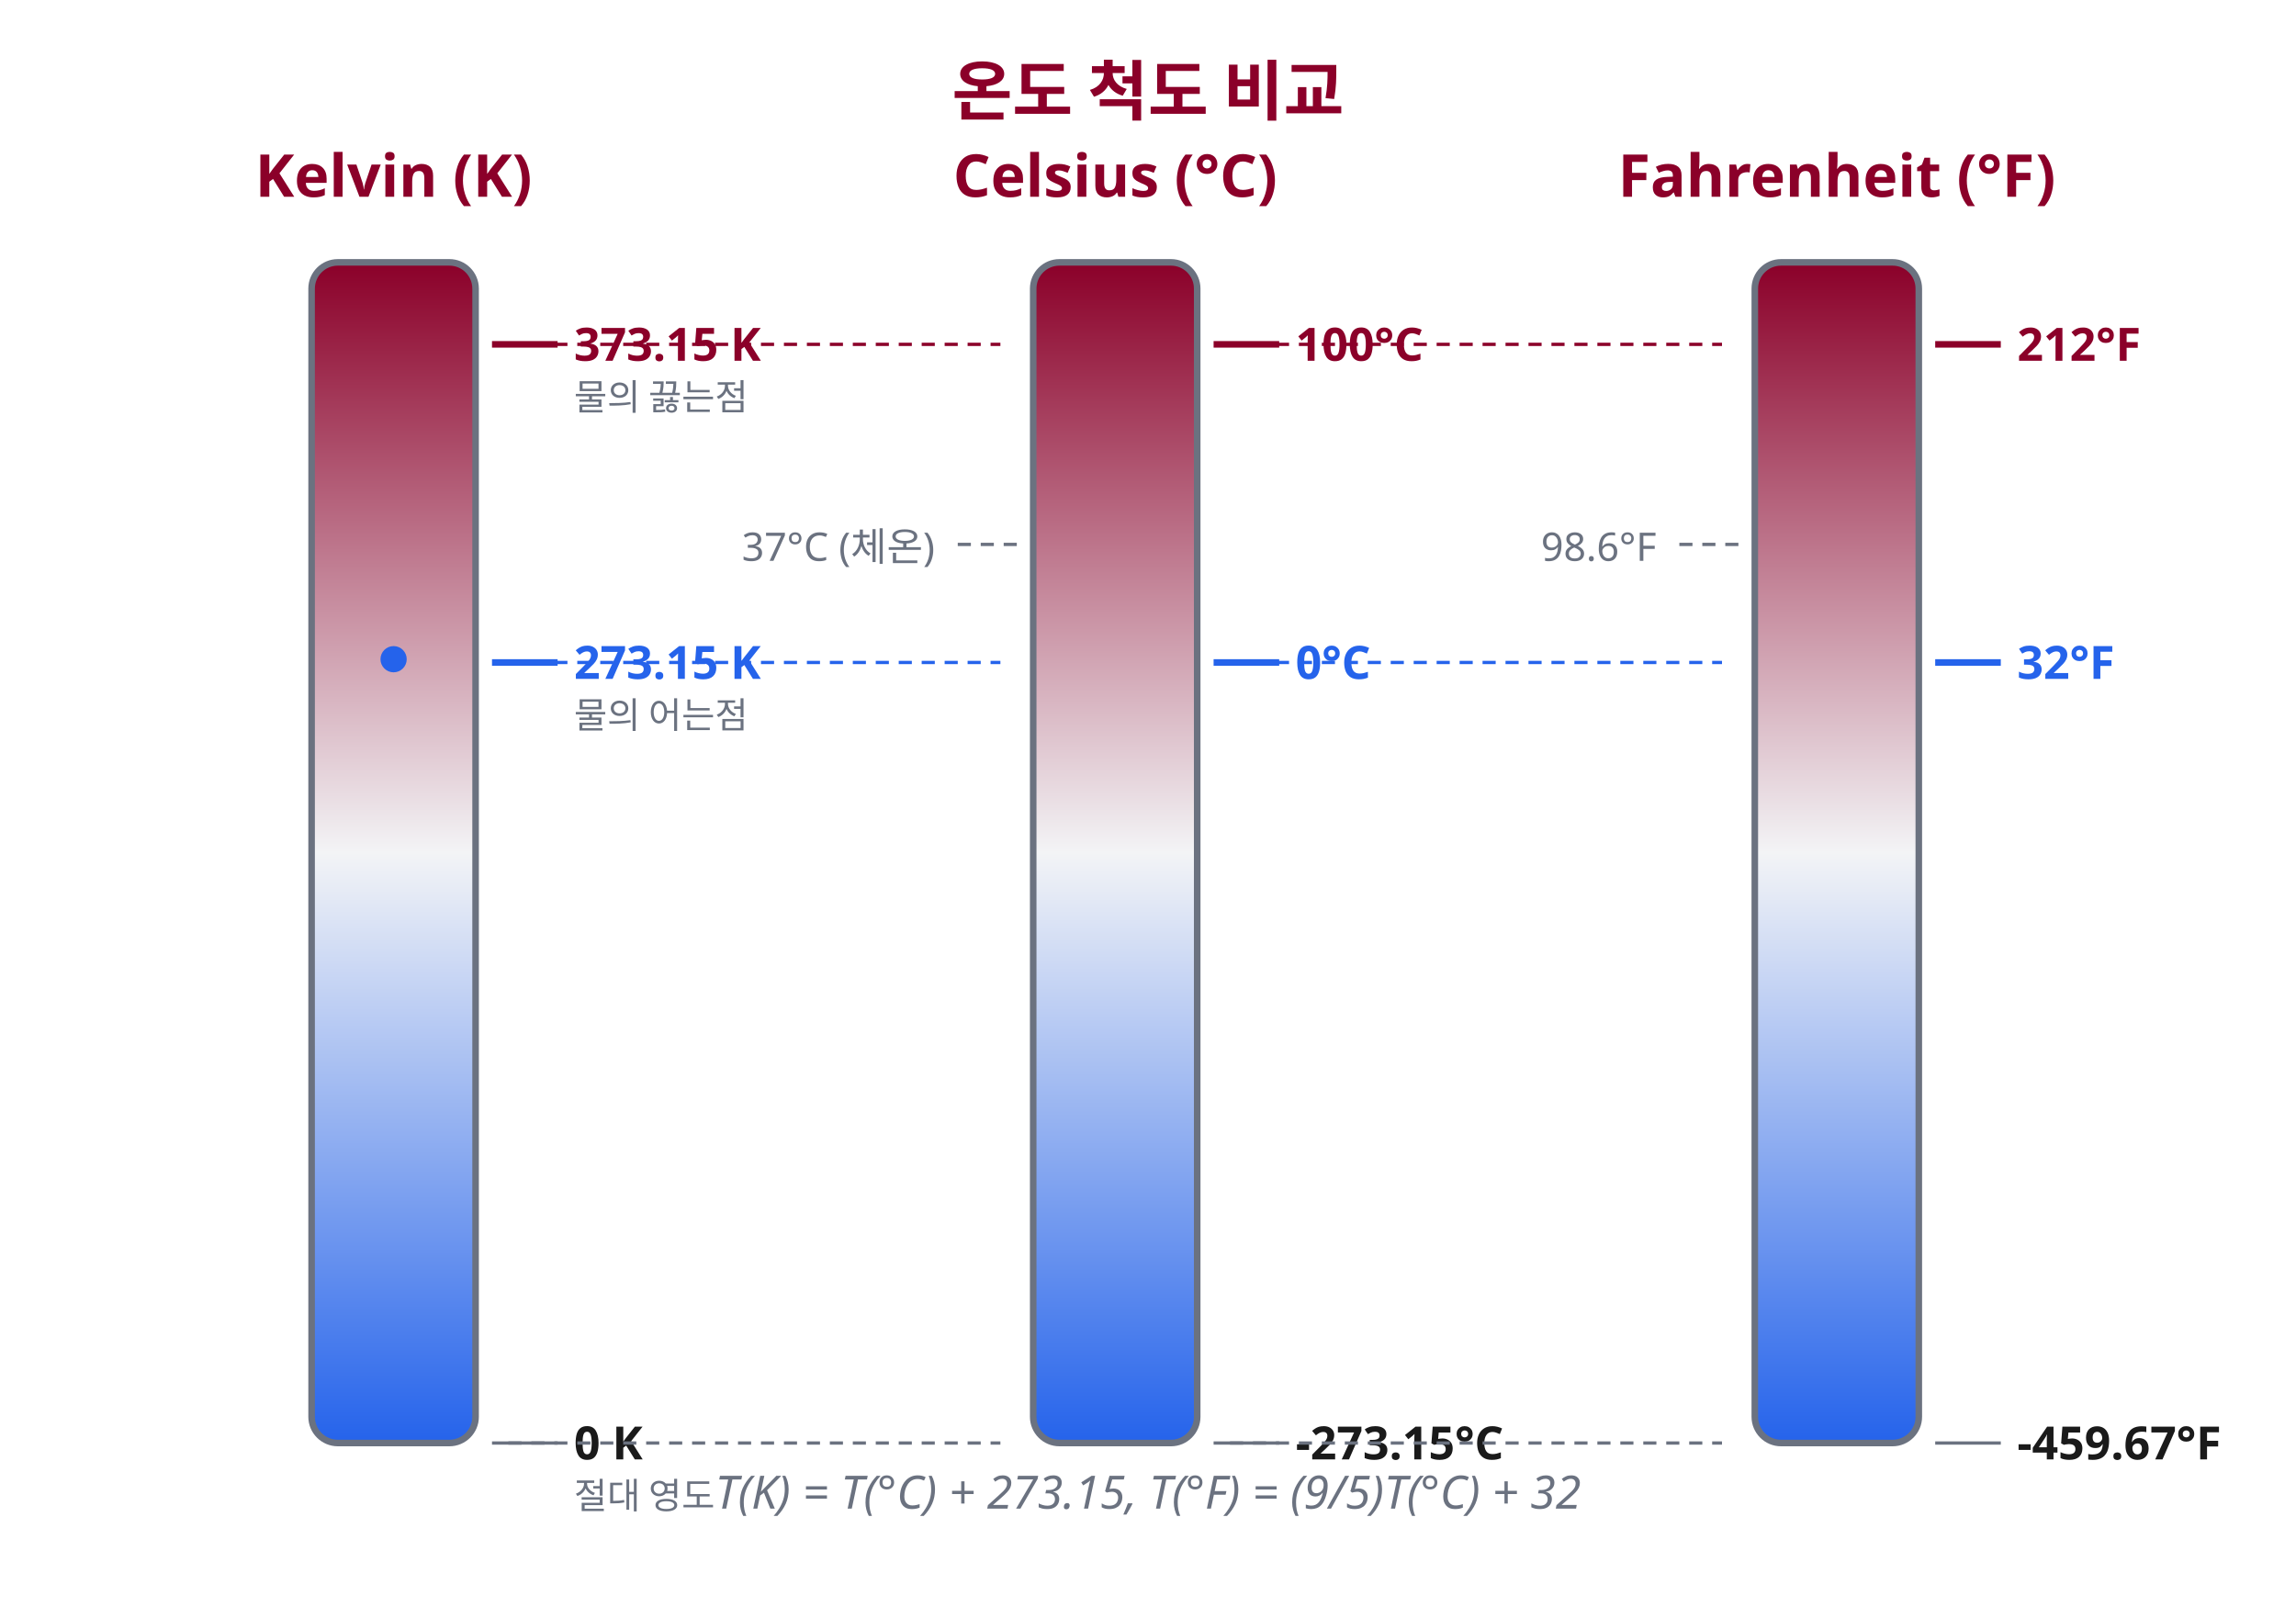
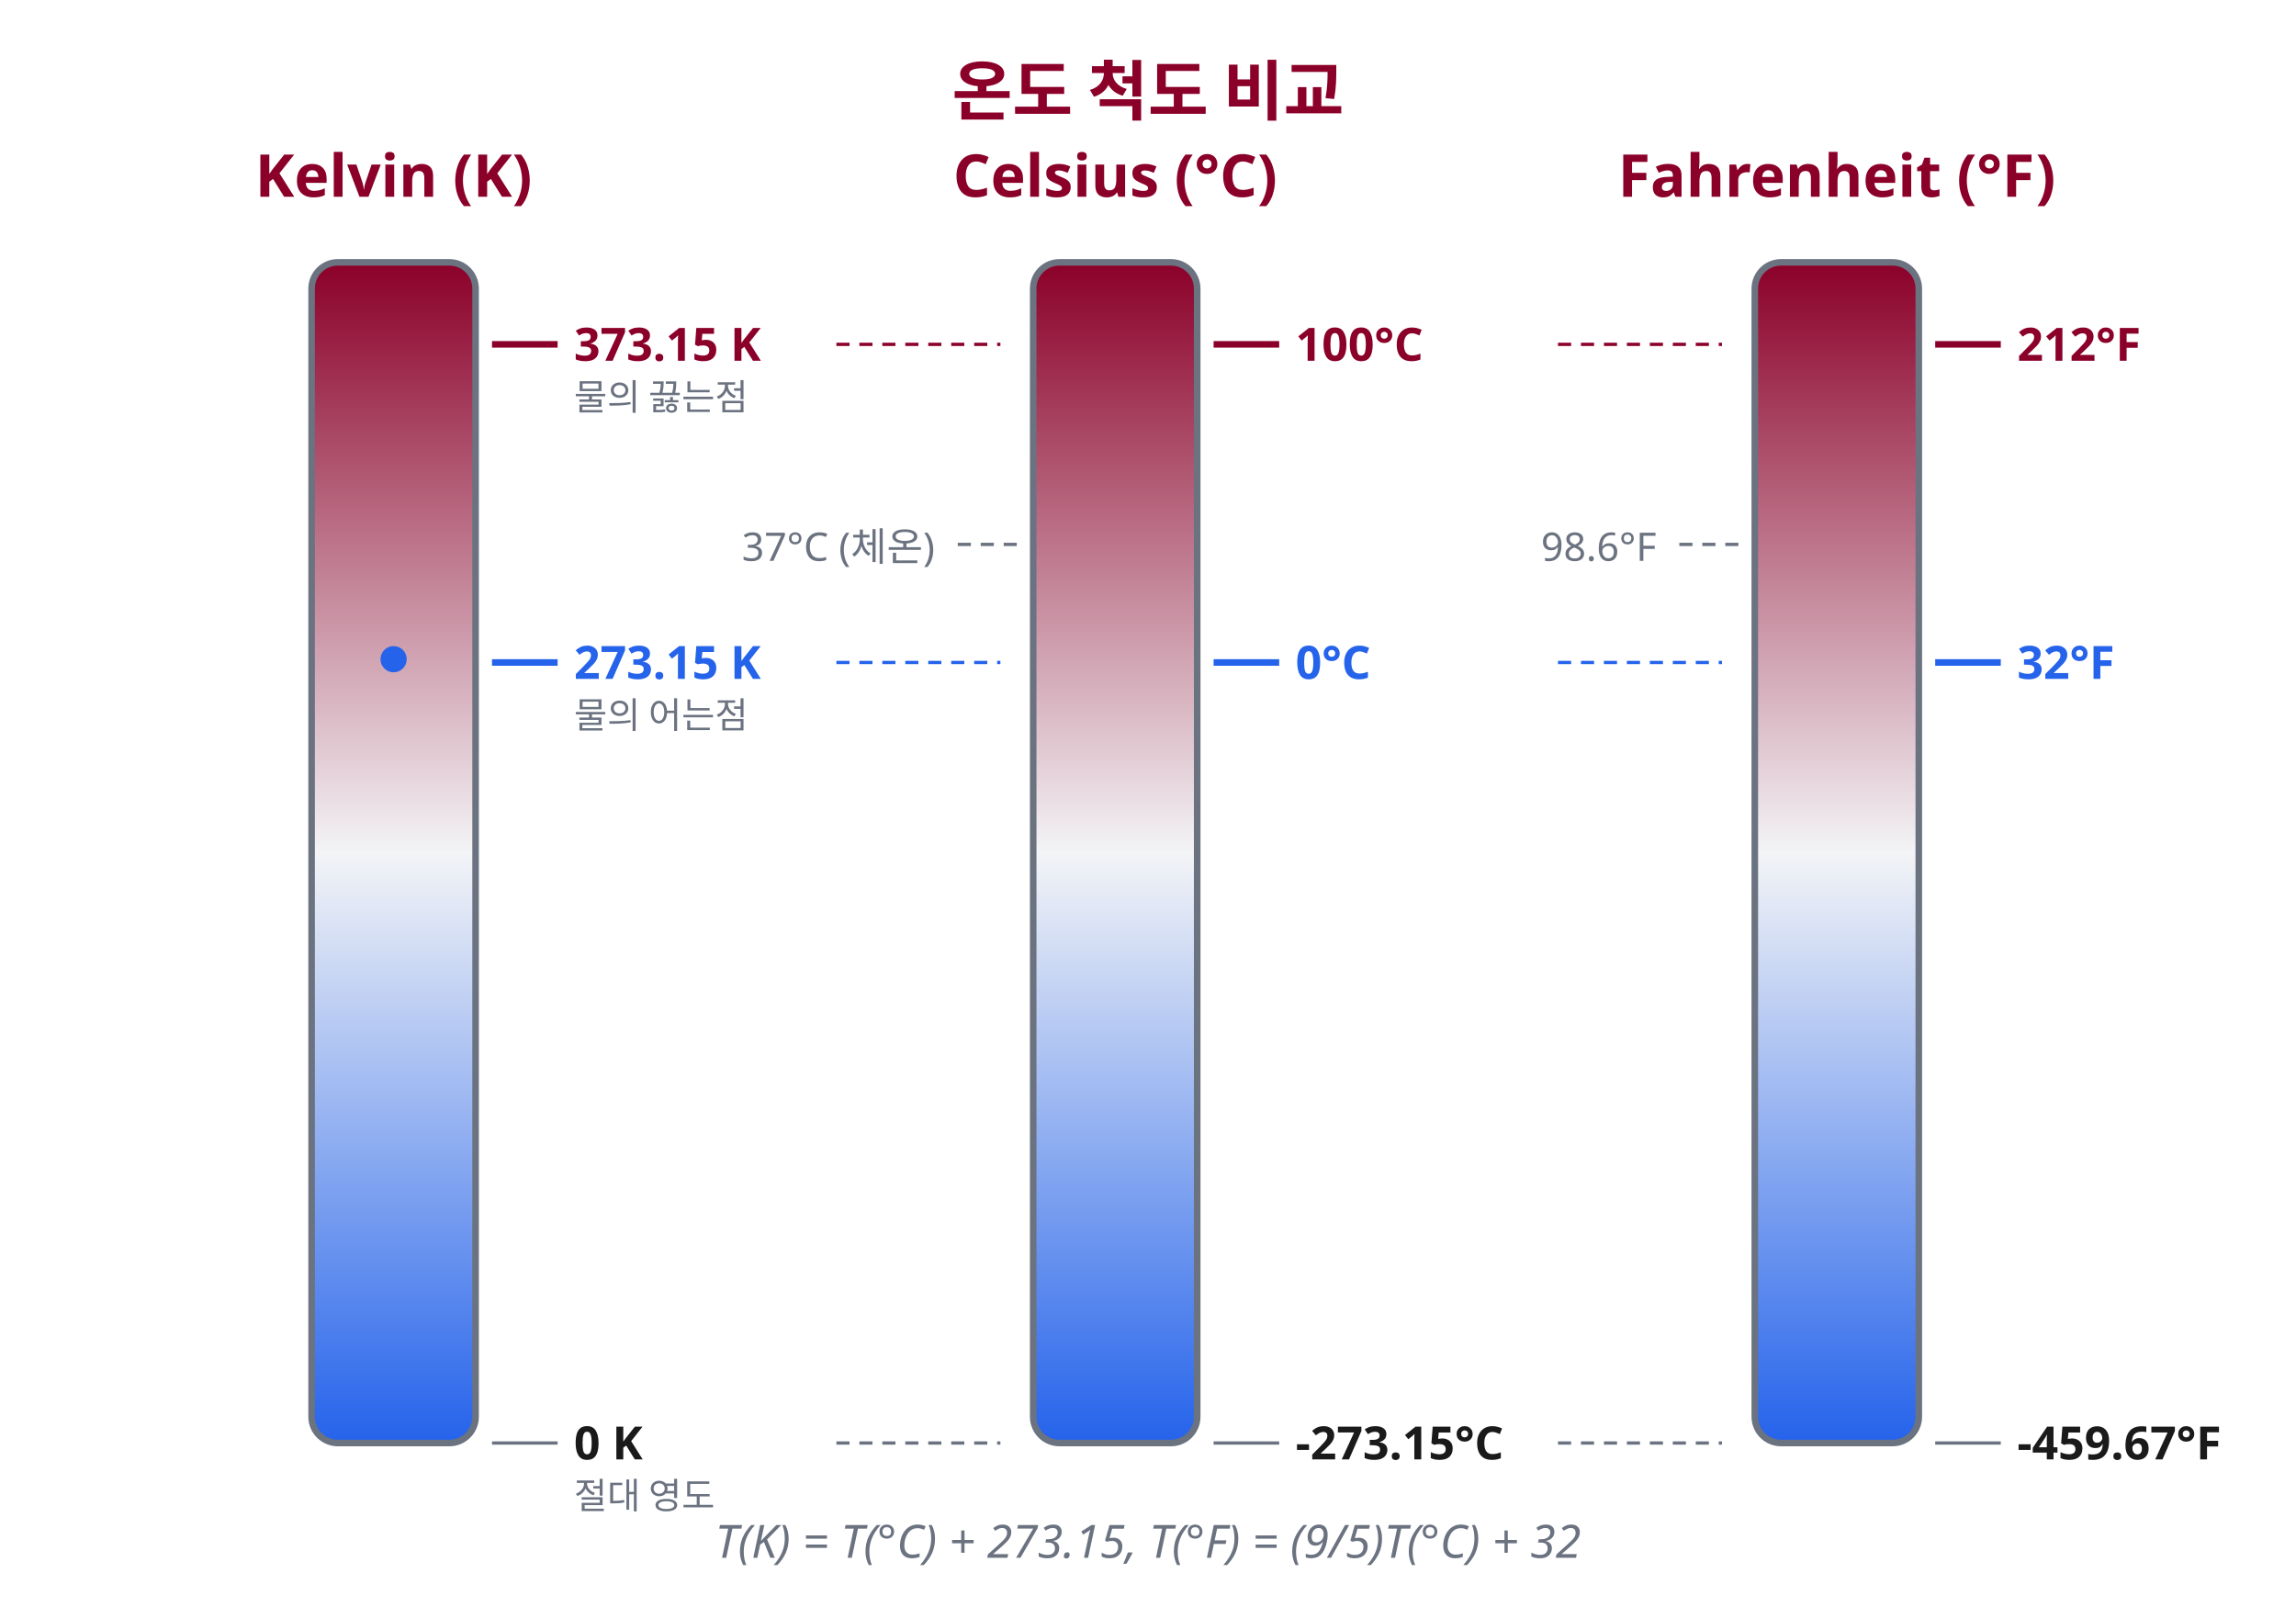
<svg xmlns="http://www.w3.org/2000/svg" viewBox="0 0 700 490" font-family="sans-serif">
  <defs>
    <linearGradient id="tempGrad" x1="0" y1="1" x2="0" y2="0">
      <stop offset="0%" stop-color="#2563EB" />
      <stop offset="50%" stop-color="#F3F4F6" />
      <stop offset="100%" stop-color="#8B0029" />
    </linearGradient>
  </defs>
  <text x="350" y="35" text-anchor="middle" font-size="20" font-weight="bold" fill="#8B0029">온도 척도 비교</text>
  <g transform="translate(120, 60)">
    <text x="0" y="0" text-anchor="middle" font-size="18" font-weight="bold" fill="#8B0029">Kelvin (K)</text>
    <rect x="-25" y="20" width="50" height="360" rx="8" fill="url(#tempGrad)" stroke="#6B7280" stroke-width="2" />
    <line x1="30" y1="380" x2="50" y2="380" stroke="#6B7280" stroke-width="1" />
    <text x="55" y="385" font-size="14" fill="#1a1a1a" font-weight="600">0 K</text>
    <text x="55" y="400" font-size="11" fill="#6B7280">절대 영도</text>
    <line x1="30" y1="142" x2="50" y2="142" stroke="#2563EB" stroke-width="2" />
    <text x="55" y="147" font-size="14" fill="#2563EB" font-weight="600">273.15 K</text>
    <text x="55" y="162" font-size="11" fill="#6B7280">물의 어는점</text>
    <line x1="30" y1="45" x2="50" y2="45" stroke="#8B0029" stroke-width="2" />
    <text x="55" y="50" font-size="14" fill="#8B0029" font-weight="600">373.15 K</text>
    <text x="55" y="65" font-size="11" fill="#6B7280">물의 끓는점</text>
    <circle cx="0" cy="141" r="4" fill="#2563EB" />
  </g>
  <g transform="translate(340, 60)">
    <text x="0" y="0" text-anchor="middle" font-size="18" font-weight="bold" fill="#8B0029">Celsius (°C)</text>
    <rect x="-25" y="20" width="50" height="360" rx="8" fill="url(#tempGrad)" stroke="#6B7280" stroke-width="2" />
    <line x1="30" y1="380" x2="50" y2="380" stroke="#6B7280" stroke-width="1" />
    <text x="55" y="385" font-size="14" fill="#1a1a1a" font-weight="600">-273.15°C</text>
    <line x1="30" y1="142" x2="50" y2="142" stroke="#2563EB" stroke-width="2" />
    <text x="55" y="147" font-size="14" fill="#2563EB" font-weight="600">0°C</text>
    <line x1="30" y1="45" x2="50" y2="45" stroke="#8B0029" stroke-width="2" />
    <text x="55" y="50" font-size="14" fill="#8B0029" font-weight="600">100°C</text>
    <line x1="-30" y1="106" x2="-50" y2="106" stroke="#6B7280" stroke-width="1" stroke-dasharray="4 3" />
    <text x="-55" y="111" text-anchor="end" font-size="12" fill="#6B7280">37°C (체온)</text>
  </g>
  <g transform="translate(560, 60)">
    <text x="0" y="0" text-anchor="middle" font-size="18" font-weight="bold" fill="#8B0029">Fahrenheit (°F)</text>
    <rect x="-25" y="20" width="50" height="360" rx="8" fill="url(#tempGrad)" stroke="#6B7280" stroke-width="2" />
    <line x1="30" y1="380" x2="50" y2="380" stroke="#6B7280" stroke-width="1" />
    <text x="55" y="385" font-size="14" fill="#1a1a1a" font-weight="600">-459.67°F</text>
    <line x1="30" y1="142" x2="50" y2="142" stroke="#2563EB" stroke-width="2" />
    <text x="55" y="147" font-size="14" fill="#2563EB" font-weight="600">32°F</text>
    <line x1="30" y1="45" x2="50" y2="45" stroke="#8B0029" stroke-width="2" />
    <text x="55" y="50" font-size="14" fill="#8B0029" font-weight="600">212°F</text>
    <line x1="-30" y1="106" x2="-50" y2="106" stroke="#6B7280" stroke-width="1" stroke-dasharray="4 3" />
    <text x="-55" y="111" text-anchor="end" font-size="12" fill="#6B7280">98.6°F</text>
  </g>
-   <line x1="155" y1="202" x2="305" y2="202" stroke="#2563EB" stroke-width="1" stroke-dasharray="4 3" />
-   <line x1="375" y1="202" x2="525" y2="202" stroke="#2563EB" stroke-width="1" stroke-dasharray="4 3" />
-   <line x1="155" y1="105" x2="305" y2="105" stroke="#8B0029" stroke-width="1" stroke-dasharray="4 3" />
-   <line x1="375" y1="105" x2="525" y2="105" stroke="#8B0029" stroke-width="1" stroke-dasharray="4 3" />
-   <line x1="155" y1="440" x2="305" y2="440" stroke="#6B7280" stroke-width="1" stroke-dasharray="4 3" />
-   <line x1="375" y1="440" x2="525" y2="440" stroke="#6B7280" stroke-width="1" stroke-dasharray="4 3" />
-   <text x="350" y="460" text-anchor="middle" font-size="14" fill="#6B7280" font-style="italic">
+   <line x1="255" y1="202" x2="305" y2="202" stroke="#2563EB" stroke-width="1" stroke-dasharray="4 3" />
+   <line x1="475" y1="202" x2="525" y2="202" stroke="#2563EB" stroke-width="1" stroke-dasharray="4 3" />
+   <line x1="255" y1="105" x2="305" y2="105" stroke="#8B0029" stroke-width="1" stroke-dasharray="4 3" />
+   <line x1="475" y1="105" x2="525" y2="105" stroke="#8B0029" stroke-width="1" stroke-dasharray="4 3" />
+   <line x1="255" y1="440" x2="305" y2="440" stroke="#6B7280" stroke-width="1" stroke-dasharray="4 3" />
+   <line x1="475" y1="440" x2="525" y2="440" stroke="#6B7280" stroke-width="1" stroke-dasharray="4 3" />
+   <text x="350" y="475" text-anchor="middle" font-size="14" fill="#6B7280" font-style="italic">
    T(K) = T(°C) + 273.15,     T(°F) = (9/5)T(°C) + 32
  </text>
</svg>
